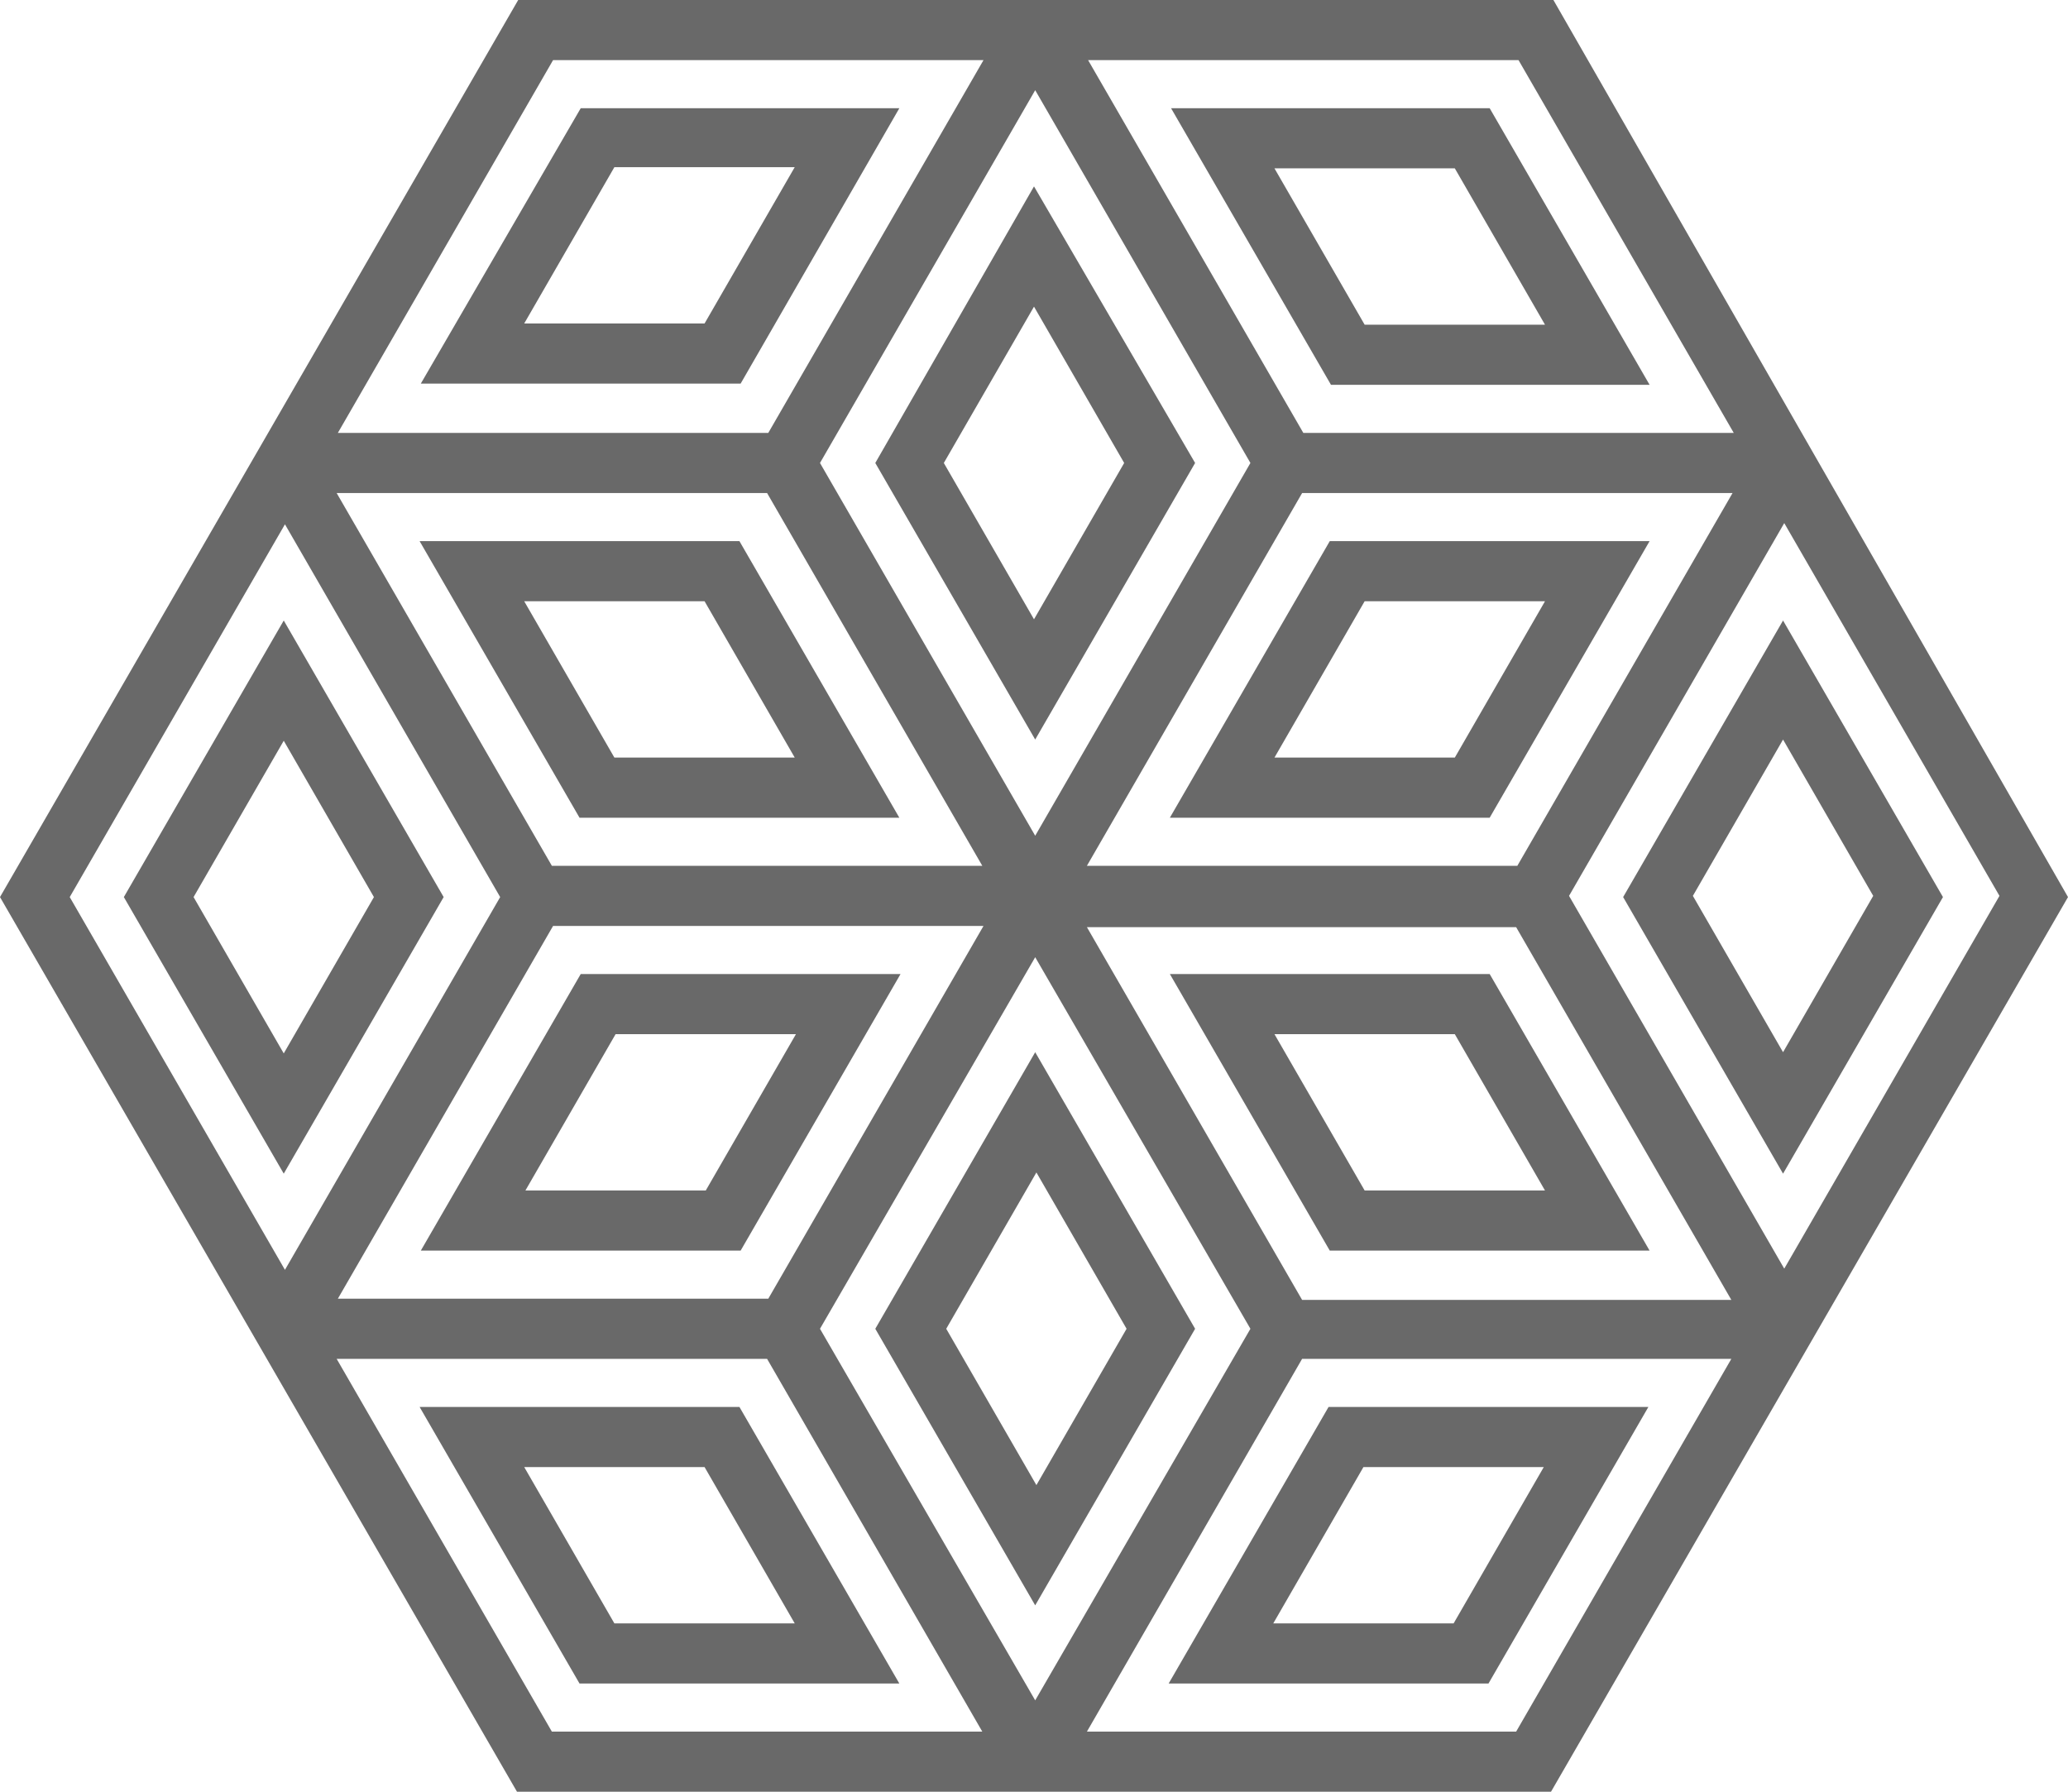
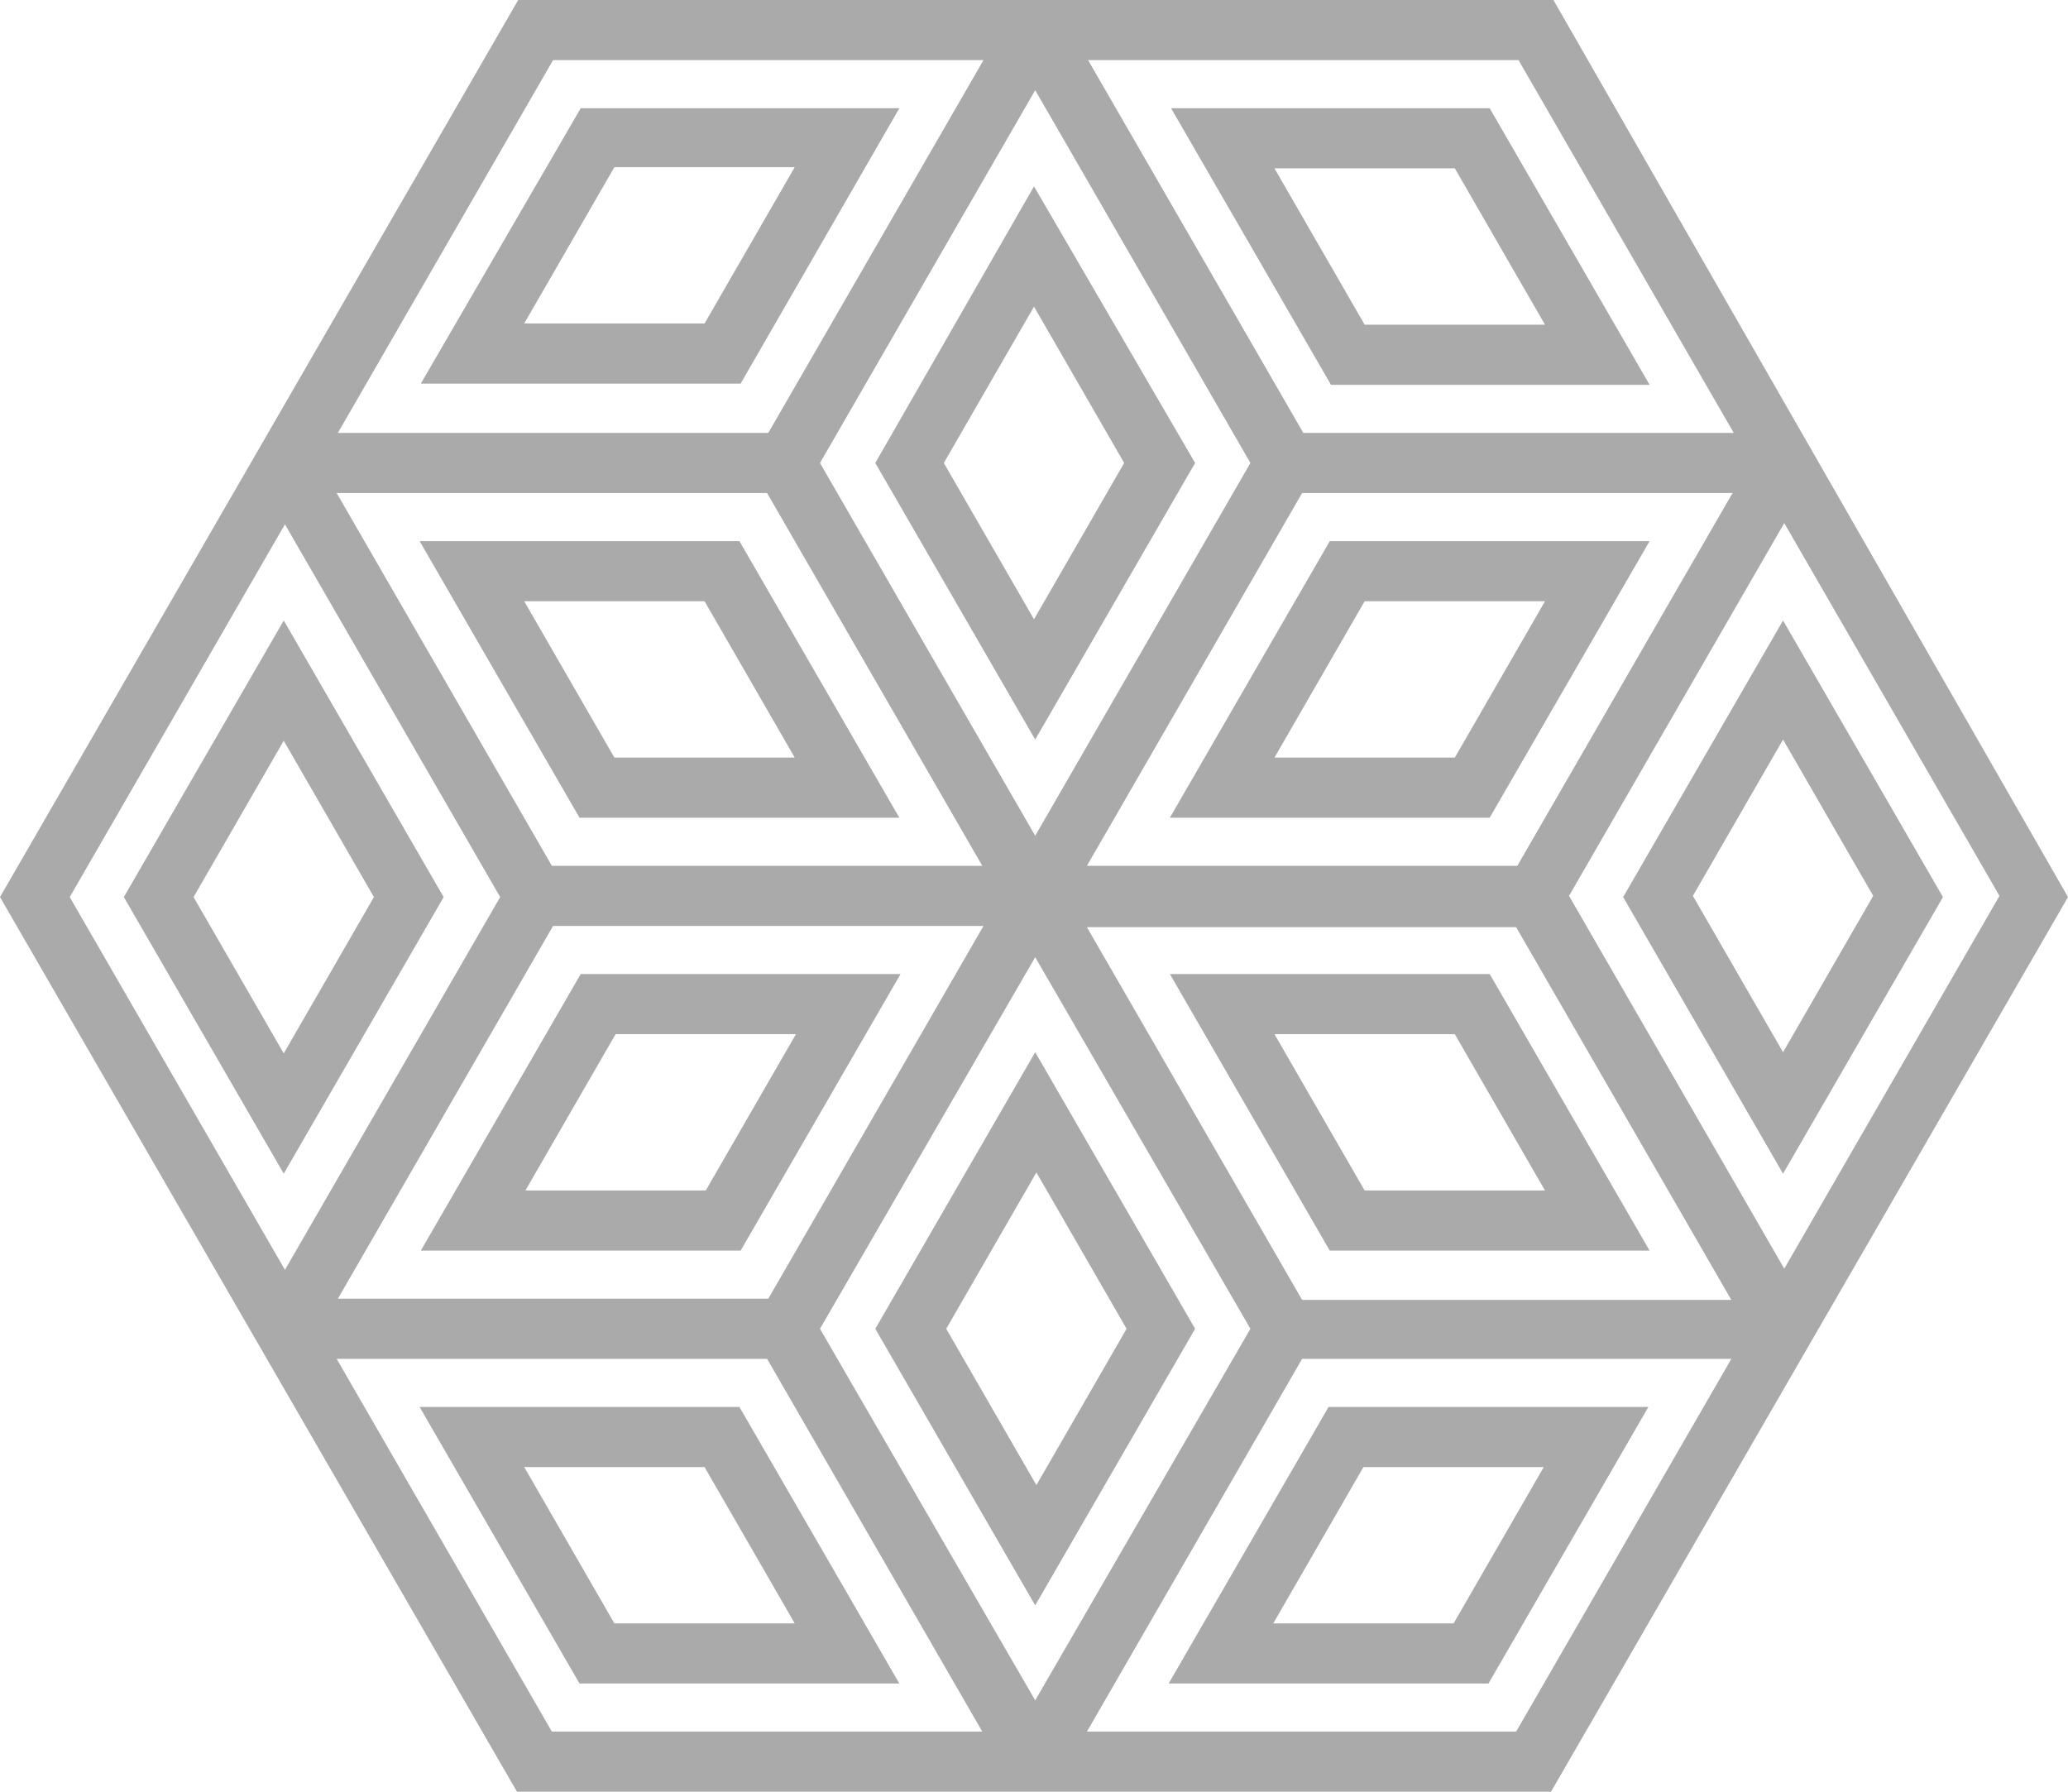
<svg xmlns="http://www.w3.org/2000/svg" version="1.1" id="logo" x="0px" y="0px" width="172px" height="149px" viewBox="0 0 172 149" enable-background="new 0 0 172 149" xml:space="preserve">
-   <path fill="#696969" d="M72.8,38.5l13.3,23l13.3-23L86,15.5L72.8,38.5z M86,51.5l-7.5-13l7.5-13l7.5,13L86,51.5z" />
-   <path fill="#696969" d="M48.2,68h26.6L61.5,45H34.9L48.2,68z M66.1,63h-15l-7.5-13h15L66.1,63z" />
-   <path fill="#696969" d="M48.3,81L35,104h26.6l13.3-23H48.3z M58.7,99h-15l7.5-13h15L58.7,99z" />
-   <path fill="#696969" d="M99.4,110.5l-13.3-23l-13.3,23l13.3,23L99.4,110.5z M86.2,97.5l7.5,13l-7.5,13l-7.5-13L86.2,97.5z" />
-   <path fill="#696969" d="M123.9,81H97.3l13.3,23h26.6L123.9,81z M106,86h15l7.5,13h-15L106,86z" />
-   <path fill="#696969" d="M172,74.6L129.2,0H43.1L0,74.6L43,149h86L172,74.6z M46,77h35.8l-17.9,31H28.1L46,77z M86.1,69.5l-17.9-31  l17.9-31l17.9,31L86.1,69.5z M86.1,79.6l17.9,30.9l-17.9,30.9l-17.9-30.9L86.1,79.6z M90.4,77.1h35.7l17.9,31h-35.7L90.4,77.1z   M126.2,72H90.4l17.9-31h35.8L126.2,72z M63.8,41l17.9,31H45.9L28,41H63.8z M148.4,105.5l-17.9-31l17.9-31l17.9,31L148.4,105.5z   M126.3,5l17.9,31h-35.8L90.5,5H126.3z M46,5h35.8L63.9,36H28.1L46,5z M23.7,43.6l17.9,31l-17.9,31l-17.9-31L23.7,43.6z M45.9,144  L28,113h35.8l17.9,31H45.9z M126.1,144H90.4l17.9-31H144L126.1,144z" />
-   <path fill="#696969" d="M97.3,68h26.6l13.3-23h-26.6L97.3,68z M128.5,50L121,63h-15l7.5-13H128.5z" />
-   <path fill="#696969" d="M34.9,117l13.3,23h26.6l-13.3-23H34.9z M51.1,135l-7.5-13h15l7.5,13H51.1z" />
-   <path fill="#696969" d="M137.2,32L123.9,9H97.4l13.3,23H137.2z M121,14l7.5,13h-15L106,14H121z" />
-   <path fill="#696969" d="M74.8,9H48.3L35,31.9h26.6L74.8,9z M43.6,26.9l7.5-13h15l-7.5,13H43.6z" />
-   <path fill="#696969" d="M23.6,51.6l-13.3,23l13.3,23l13.3-23L23.6,51.6z M16.1,74.6l7.5-13l7.5,13l-7.5,13L16.1,74.6z" />
-   <path fill="#696969" d="M135,74.6l13.3,23l13.3-23l-13.3-23L135,74.6z M148.3,87.5l-7.5-13l7.5-13l7.5,13L148.3,87.5z" />
-   <path fill="#696969" d="M110.5,117l-13.3,23h26.6l13.3-23H110.5z M120.9,135h-15l7.5-13h15L120.9,135z" />
+   <path fill="#AAAAAA" d="M72.8,38.5l13.3,23l13.3-23L86,15.5L72.8,38.5z M86,51.5l-7.5-13l7.5-13l7.5,13L86,51.5z" />
+   <path fill="#AAAAAA" d="M48.2,68h26.6L61.5,45H34.9L48.2,68z M66.1,63h-15l-7.5-13h15L66.1,63z" />
+   <path fill="#AAAAAA" d="M48.3,81L35,104h26.6l13.3-23H48.3z M58.7,99h-15l7.5-13h15L58.7,99z" />
+   <path fill="#AAAAAA" d="M99.4,110.5l-13.3-23l-13.3,23l13.3,23L99.4,110.5z M86.2,97.5l7.5,13l-7.5,13l-7.5-13L86.2,97.5z" />
+   <path fill="#AAAAAA" d="M123.9,81H97.3l13.3,23h26.6L123.9,81z M106,86h15l7.5,13h-15L106,86z" />
+   <path fill="#AAAAAA" d="M172,74.6L129.2,0H43.1L0,74.6L43,149h86L172,74.6z M46,77h35.8l-17.9,31H28.1L46,77z M86.1,69.5l-17.9-31  l17.9-31l17.9,31L86.1,69.5z M86.1,79.6l17.9,30.9l-17.9,30.9l-17.9-30.9L86.1,79.6z M90.4,77.1h35.7l17.9,31h-35.7L90.4,77.1z   M126.2,72H90.4l17.9-31h35.8L126.2,72z M63.8,41l17.9,31H45.9L28,41H63.8z M148.4,105.5l-17.9-31l17.9-31l17.9,31L148.4,105.5z   M126.3,5l17.9,31h-35.8L90.5,5H126.3z M46,5h35.8L63.9,36H28.1L46,5z M23.7,43.6l17.9,31l-17.9,31l-17.9-31L23.7,43.6z M45.9,144  L28,113h35.8l17.9,31H45.9z M126.1,144H90.4l17.9-31H144L126.1,144z" />
+   <path fill="#AAAAAA" d="M97.3,68h26.6l13.3-23h-26.6L97.3,68z M128.5,50L121,63h-15l7.5-13H128.5z" />
+   <path fill="#AAAAAA" d="M34.9,117l13.3,23h26.6l-13.3-23H34.9z M51.1,135l-7.5-13h15l7.5,13H51.1z" />
+   <path fill="#AAAAAA" d="M137.2,32L123.9,9H97.4l13.3,23H137.2z M121,14l7.5,13h-15L106,14H121z" />
+   <path fill="#AAAAAA" d="M74.8,9H48.3L35,31.9h26.6L74.8,9z M43.6,26.9l7.5-13h15l-7.5,13H43.6z" />
+   <path fill="#AAAAAA" d="M23.6,51.6l-13.3,23l13.3,23l13.3-23L23.6,51.6z M16.1,74.6l7.5-13l7.5,13l-7.5,13L16.1,74.6z" />
+   <path fill="#AAAAAA" d="M135,74.6l13.3,23l13.3-23l-13.3-23L135,74.6z M148.3,87.5l-7.5-13l7.5-13l7.5,13L148.3,87.5z" />
+   <path fill="#AAAAAA" d="M110.5,117l-13.3,23h26.6l13.3-23H110.5z M120.9,135h-15l7.5-13h15L120.9,135z" />
</svg>
